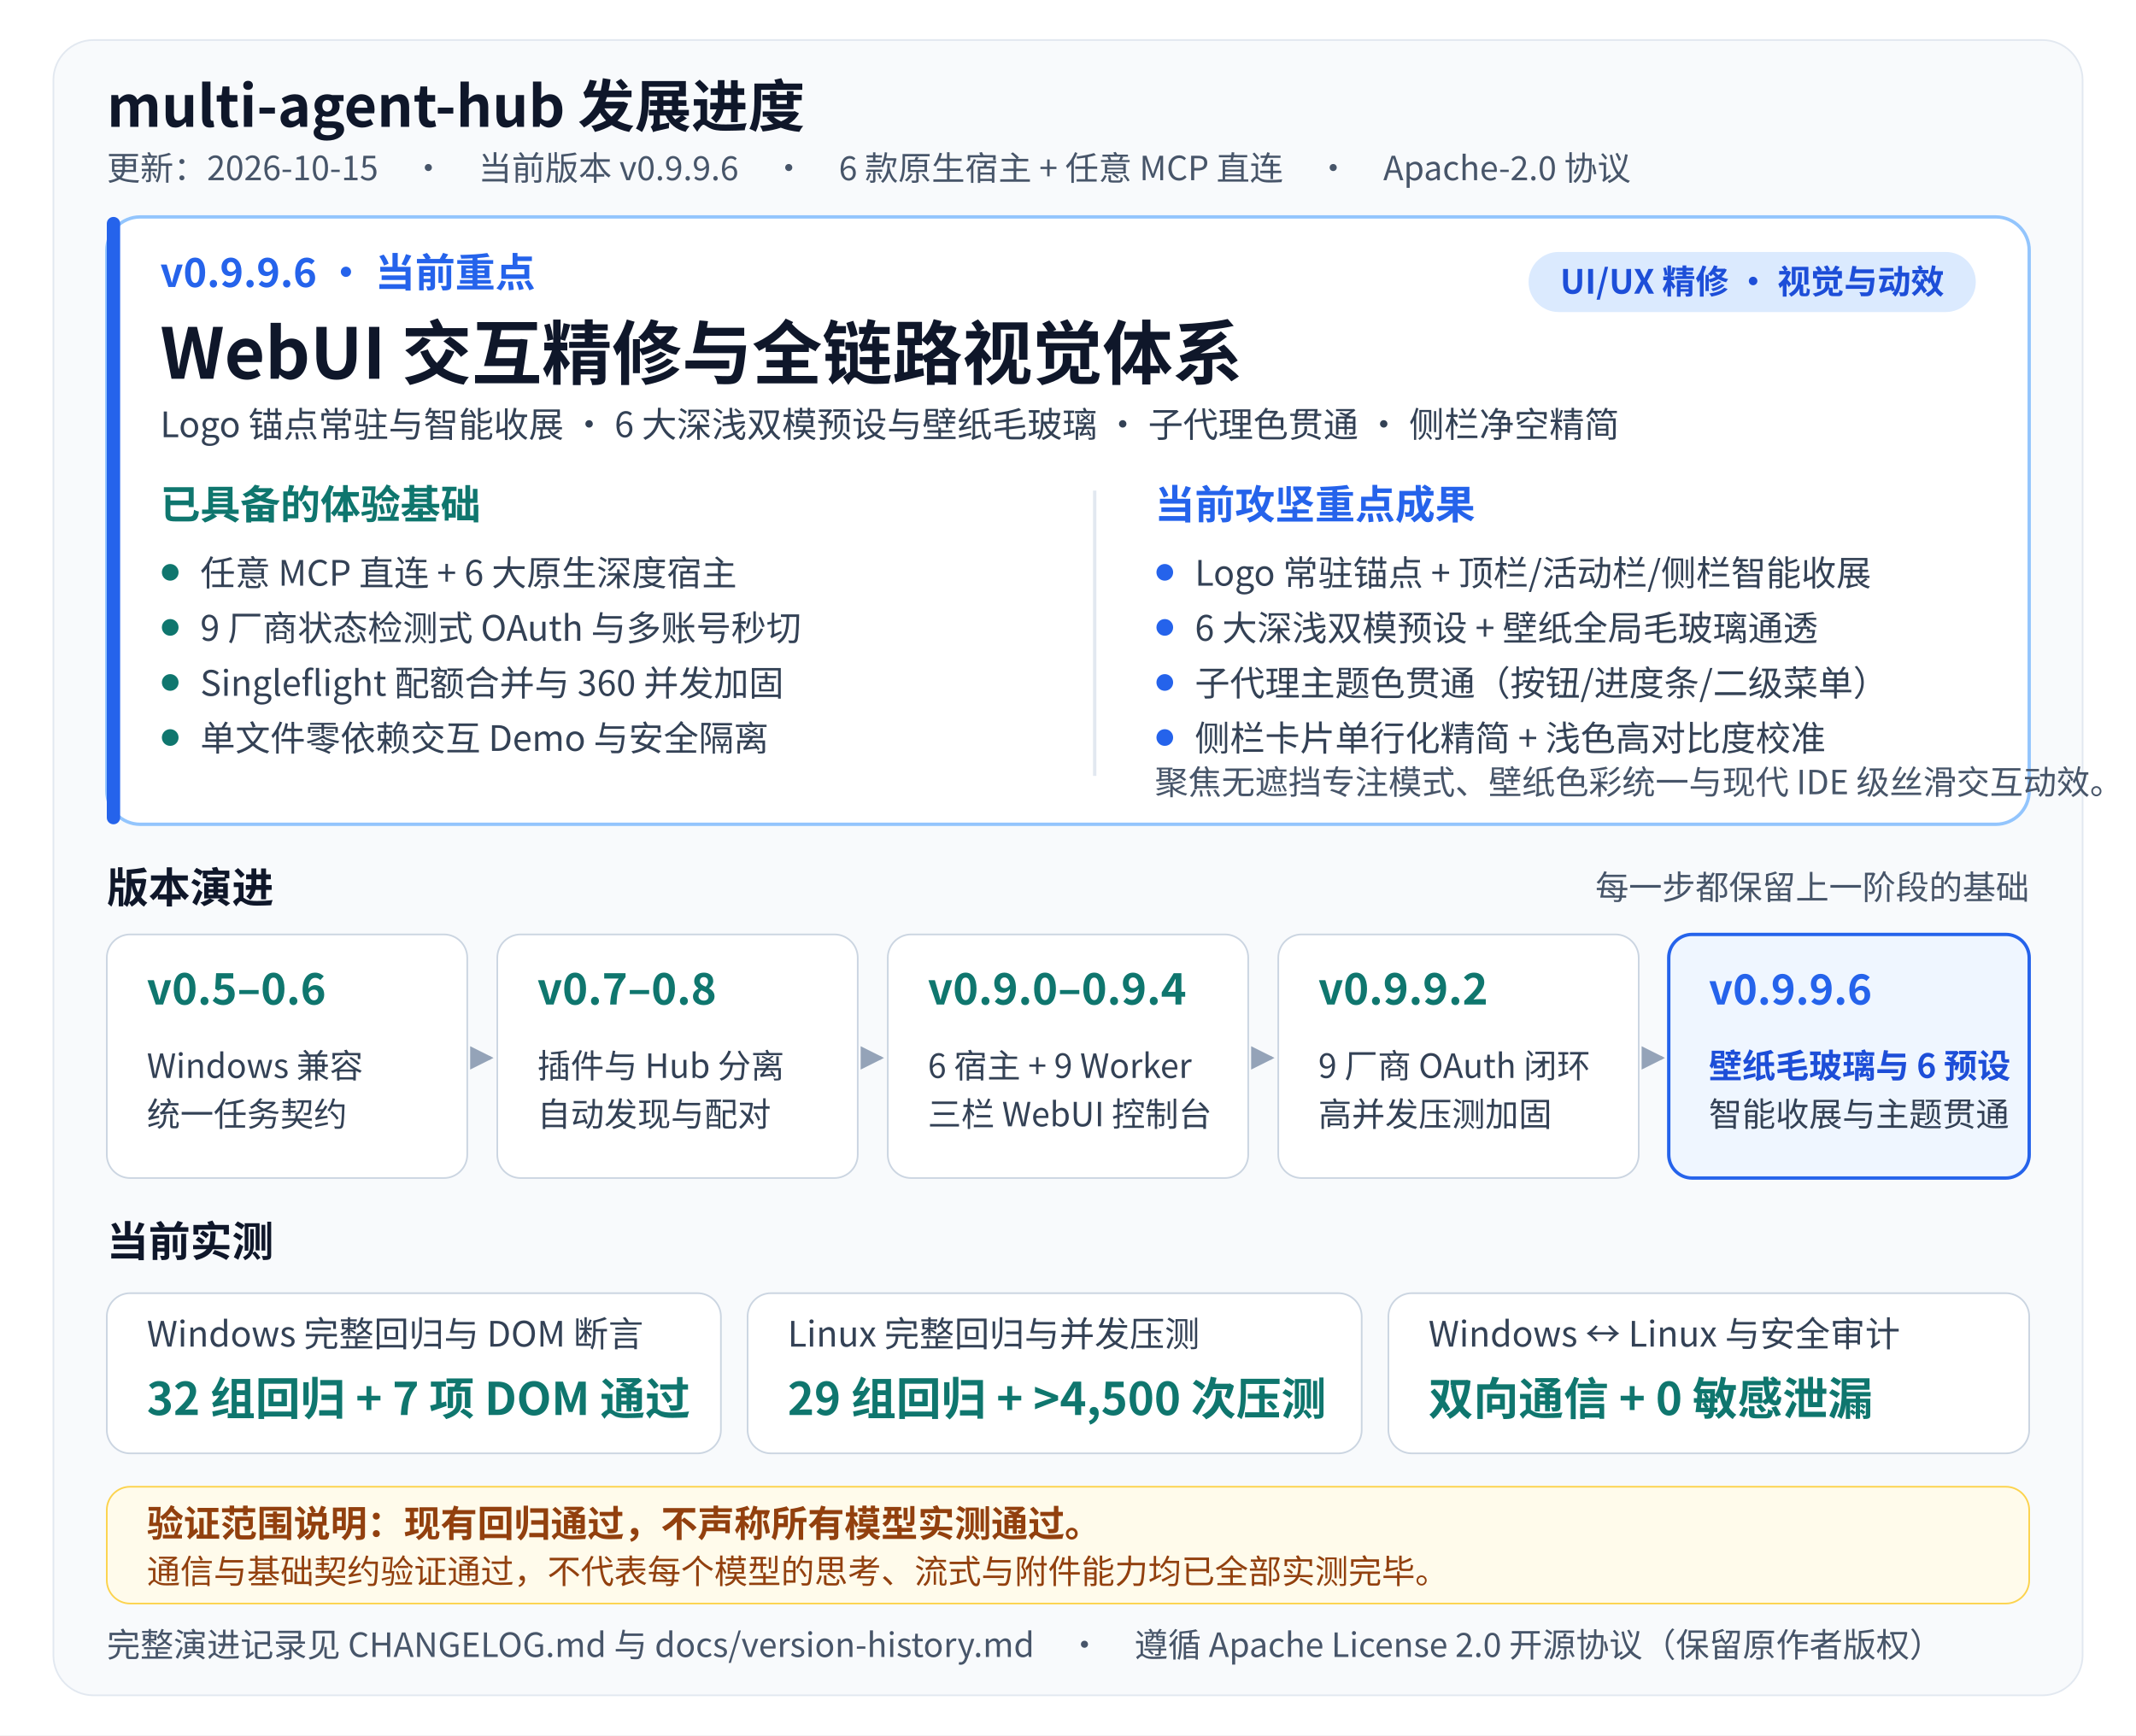
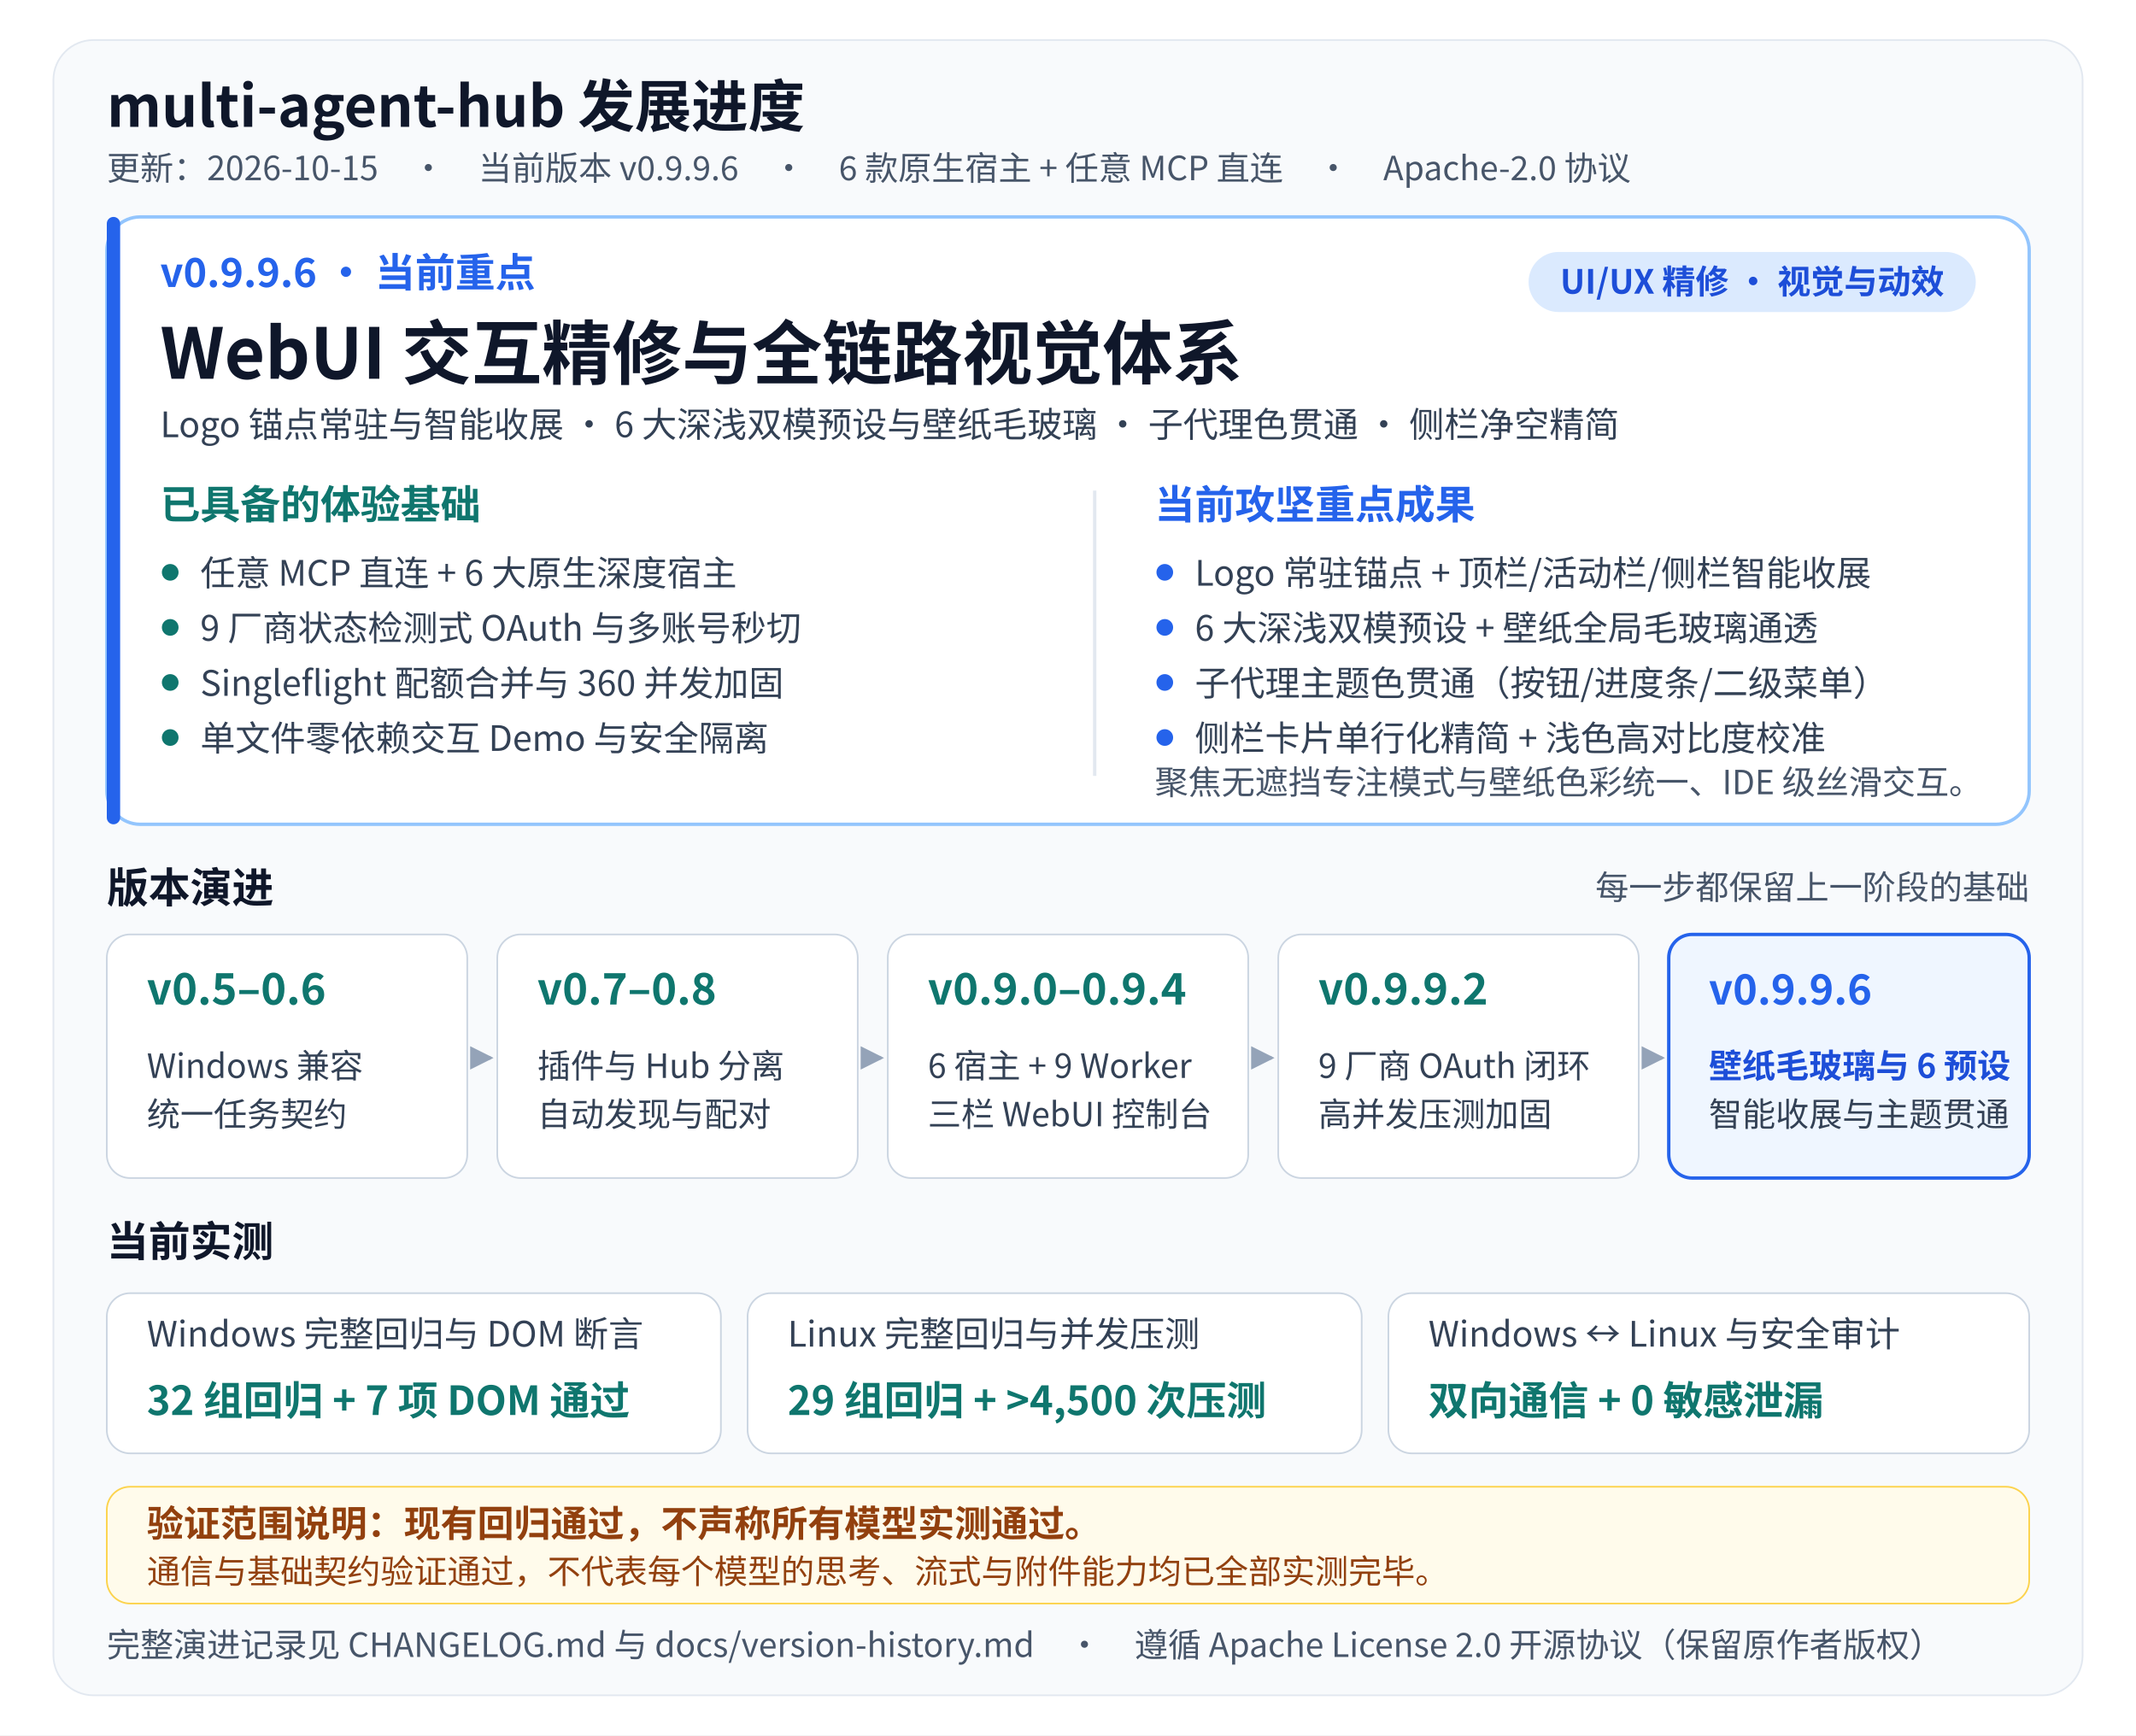
<svg xmlns="http://www.w3.org/2000/svg" width="1280" height="1040" viewBox="0 0 1280 1040" role="img" aria-labelledby="roadmap-title roadmap-desc" font-family="Microsoft YaHei, Noto Sans CJK SC, Segoe UI, sans-serif">
  <defs>
    <style>
      .title { font-size:34px; font-weight:700; fill:#0f172a; }
      .meta { font-size:20px; fill:#475569; }
      .focus { font-size:42px; font-weight:700; fill:#0f172a; }
      .lead { font-size:21px; fill:#334155; }
      .section { font-size:25px; font-weight:700; fill:#0f172a; }
      .body { font-size:21px; fill:#334155; }
      .version { font-size:26px; font-weight:700; fill:#0f766e; }
      .stage { font-size:20px; fill:#334155; }
-       .stat { font-size:27px; font-weight:700; fill:#0f766e; }
+       .stat { font-size:24px; font-weight:700; fill:#0f766e; }
      .note { font-size:20px; fill:#475569; }
    </style>
    <marker id="timeline-arrow" viewBox="0 0 8 8" refX="7" refY="4" markerWidth="7" markerHeight="7" orient="auto">
      <path d="M 0 0 L 8 4 L 0 8 Z" fill="#94a3b8" />
    </marker>
  </defs>
  <rect width="1280" height="1040" fill="#ffffff" />
  <rect x="32" y="24" width="1216" height="992" rx="24" fill="#f8fafc" stroke="#e2e8f0" />
  <text x="64" y="76" class="title">multi-agent-hub 发展进度</text>
  <text x="64" y="108" class="meta">更新：2026-10-15　·　当前版本 v0.9.9.6　·　6 款原生宿主 + 任意 MCP 直连　·　Apache-2.0 协议</text>
  <g id="current-focus">
    <rect x="64" y="130" width="1152" height="364" rx="20" fill="#ffffff" stroke="#93c5fd" stroke-width="2" />
    <rect x="64" y="130" width="8" height="364" rx="4" fill="#2563eb" />
    <text x="96" y="172" font-size="24" font-weight="700" fill="#2563eb">v0.9.9.6 · 当前重点</text>
    <rect x="916" y="151" width="268" height="36" rx="18" fill="#dbeafe" />
    <text x="1050" y="176" text-anchor="middle" font-size="20" font-weight="700" fill="#1d4ed8">UI/UX 精修 · 视觉与动效</text>
    <text x="96" y="227" class="focus">WebUI 交互精修与全链路视觉体系</text>
    <text x="96" y="262" class="lead">Logo 锚点常驻与智能收展 · 6 大深浅双模预设与壁纸毛玻璃 · 子代理色贯通 · 侧栏净空精简</text>
    <line x1="656" y1="294" x2="656" y2="465" stroke="#e2e8f0" stroke-width="2" />
    <text x="96" y="311" font-size="24" font-weight="700" fill="#0f766e">已具备的体验基础</text>
    <circle cx="102" cy="343" r="5" fill="#0f766e" />
    <text x="120" y="351" class="body">任意 MCP 直连 + 6 大原生深度宿主</text>
    <circle cx="102" cy="376" r="5" fill="#0f766e" />
    <text x="120" y="384" class="body">9 厂商状态检测式 OAuth 与多账号秒切</text>
    <circle cx="102" cy="409" r="5" fill="#0f766e" />
    <text x="120" y="417" class="body">Singleflight 配额合并与 360 并发加固</text>
    <circle cx="102" cy="442" r="5" fill="#0f766e" />
    <text x="120" y="450" class="body">单文件零依赖交互 Demo 与安全隔离</text>
    <text x="692" y="311" font-size="24" font-weight="700" fill="#2563eb">当前攻坚重点成果</text>
    <circle cx="698" cy="343" r="5" fill="#2563eb" />
    <text x="716" y="351" class="body">Logo 常驻锚点 + 顶栏/活动栏/侧栏智能收展</text>
    <circle cx="698" cy="376" r="5" fill="#2563eb" />
    <text x="716" y="384" class="body">6 大深浅双模预设 + 壁纸全局毛玻璃通透</text>
    <circle cx="698" cy="409" r="5" fill="#2563eb" />
    <text x="716" y="417" class="body">子代理主题色贯通（按钮/进度条/二级菜单）</text>
    <circle cx="698" cy="442" r="5" fill="#2563eb" />
    <text x="716" y="450" class="body">侧栏卡片单行化精简 + 浅色高对比度校准</text>
-     <text x="692" y="476" class="note">聚焦无遮挡专注模式、壁纸色彩统一与现代 IDE 级丝滑交互动效。</text>
+     <text x="692" y="476" class="note">聚焦无遮挡专注模式与壁纸色彩统一、IDE 级丝滑交互。</text>
  </g>
  <text x="64" y="541" class="section">版本演进</text>
  <text x="1216" y="539" text-anchor="end" class="note">每一步都保留上一阶段的基础</text>
  <g id="version-timeline">
    <rect x="64" y="560" width="216" height="146" rx="14" fill="#ffffff" stroke="#cbd5e1" />
    <text x="88" y="602" class="version">v0.5–0.6</text>
    <text x="88" y="646" class="stage">Windows 兼容</text>
    <text x="88" y="675" class="stage">统一任务契约</text>
    <line x1="284" y1="634" x2="294" y2="634" stroke="#94a3b8" stroke-width="2" marker-end="url(#timeline-arrow)" />
    <rect x="298" y="560" width="216" height="146" rx="14" fill="#ffffff" stroke="#cbd5e1" />
    <text x="322" y="602" class="version">v0.7–0.8</text>
    <text x="322" y="646" class="stage">插件与 Hub 分离</text>
    <text x="322" y="675" class="stage">自动发现与配对</text>
    <line x1="518" y1="634" x2="528" y2="634" stroke="#94a3b8" stroke-width="2" marker-end="url(#timeline-arrow)" />
    <rect x="532" y="560" width="216" height="146" rx="14" fill="#ffffff" stroke="#cbd5e1" />
    <text x="556" y="602" class="version">v0.9.0–0.9.4</text>
    <text x="556" y="646" class="stage">6 宿主 + 9 Worker</text>
    <text x="556" y="675" class="stage">三栏 WebUI 控制台</text>
    <line x1="752" y1="634" x2="762" y2="634" stroke="#94a3b8" stroke-width="2" marker-end="url(#timeline-arrow)" />
    <rect x="766" y="560" width="216" height="146" rx="14" fill="#ffffff" stroke="#cbd5e1" />
    <text x="790" y="602" class="version">v0.9.9.2</text>
    <text x="790" y="646" class="stage">9 厂商 OAuth 闭环</text>
    <text x="790" y="675" class="stage">高并发压测加固</text>
    <line x1="986" y1="634" x2="996" y2="634" stroke="#94a3b8" stroke-width="2" marker-end="url(#timeline-arrow)" />
    <rect x="1000" y="560" width="216" height="146" rx="14" fill="#eff6ff" stroke="#2563eb" stroke-width="2" />
    <text x="1024" y="602" font-size="25" font-weight="700" fill="#2563eb">v0.9.9.6</text>
    <text x="1024" y="646" font-size="20" font-weight="700" fill="#1d4ed8">壁纸毛玻璃与 6 预设</text>
    <text x="1024" y="675" class="stage">智能收展与主题贯通</text>
  </g>
  <text x="64" y="753" class="section">当前实测</text>
  <g id="validation-summary">
    <rect x="64" y="775" width="368" height="96" rx="14" fill="#ffffff" stroke="#cbd5e1" />
    <text x="88" y="807" class="body">Windows 完整回归与 DOM 断言</text>
    <text x="88" y="848" class="stat">32 组回归 + 7 项 DOM 通过</text>
    <rect x="448" y="775" width="368" height="96" rx="14" fill="#ffffff" stroke="#cbd5e1" />
    <text x="472" y="807" class="body">Linux 完整回归与并发压测</text>
    <text x="472" y="848" class="stat">29 组回归 + &gt;4,500 次压测</text>
    <rect x="832" y="775" width="384" height="96" rx="14" fill="#ffffff" stroke="#cbd5e1" />
    <text x="856" y="807" class="body">Windows ↔ Linux 与安全审计</text>
    <text x="856" y="848" class="stat">双向通信 + 0 敏感泄漏</text>
  </g>
  <g id="authentication-boundary">
    <rect x="64" y="891" width="1152" height="70" rx="14" fill="#fffbeb" stroke="#fcd34d" />
    <text x="88" y="921" font-size="22" font-weight="700" fill="#92400e">验证范围说明：现有回归通过，不声称所有模型实测通过。</text>
    <text x="88" y="949" font-size="20" fill="#92400e">通信与基础契约验证通过，不代表每个模型的思考、流式与附件能力均已全部实测完毕。</text>
  </g>
  <text x="64" y="993" class="note">完整演进记录见 CHANGELOG.md 与 docs/version-history.md　·　遵循 Apache License 2.0 开源协议（保留原作者版权）</text>
</svg>
